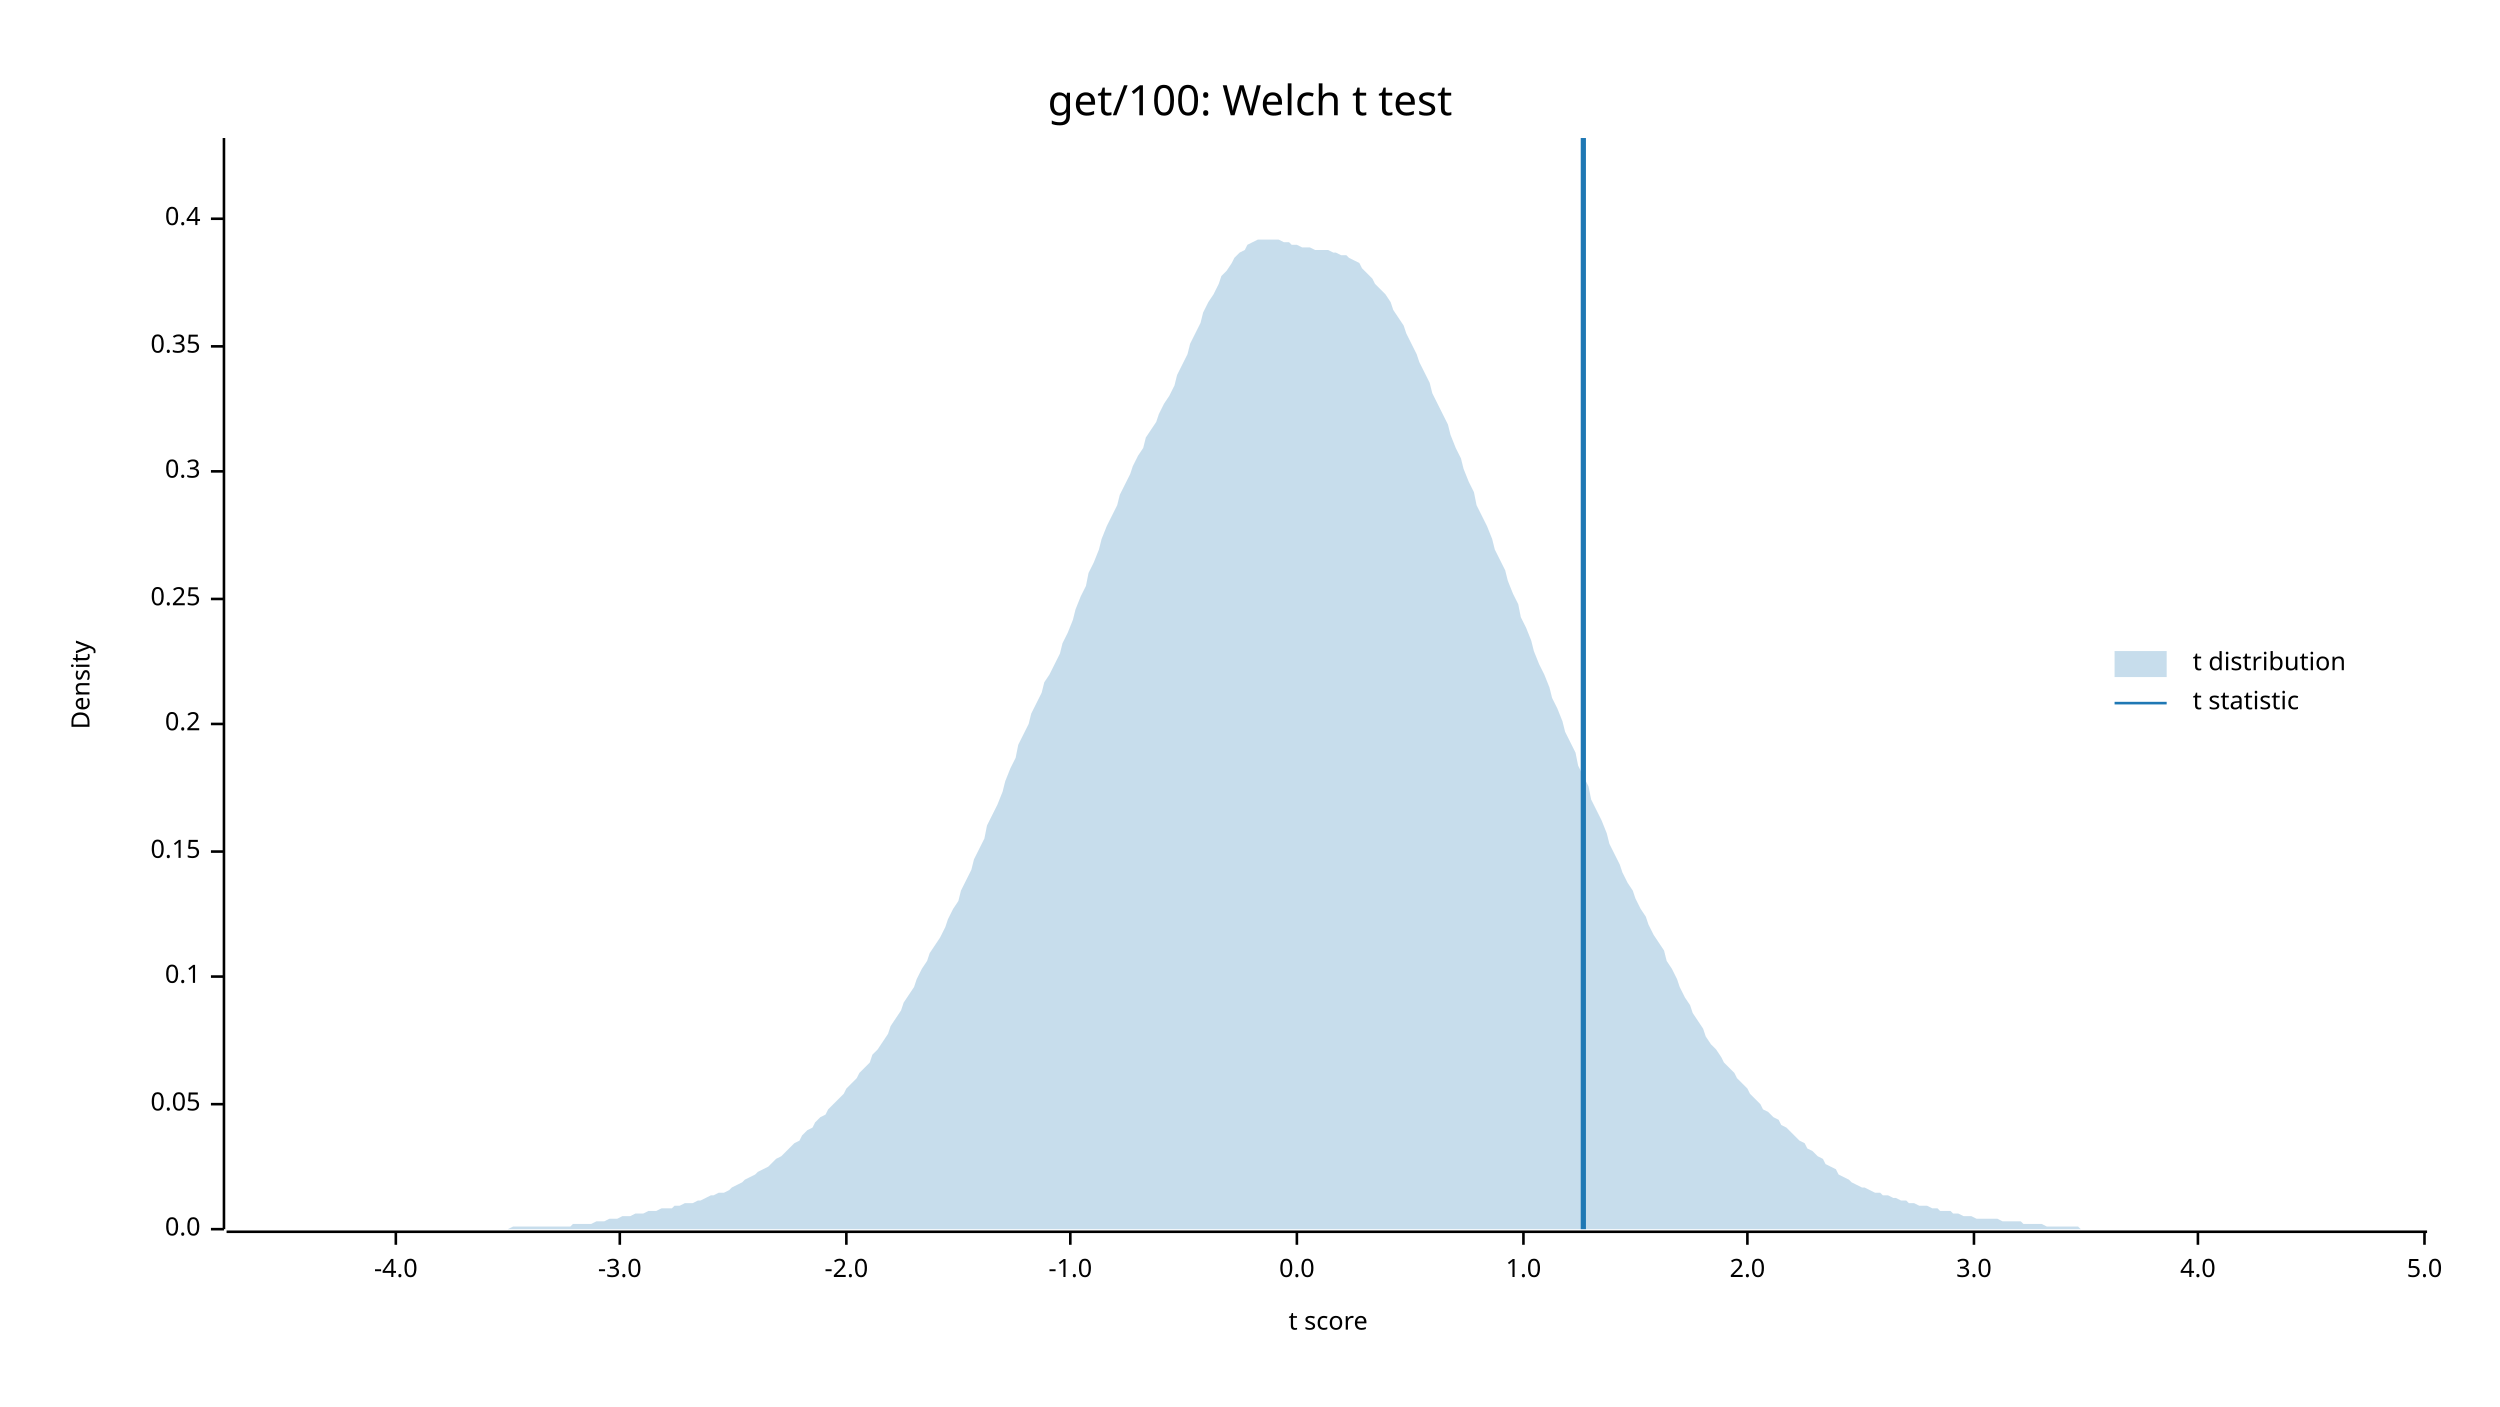
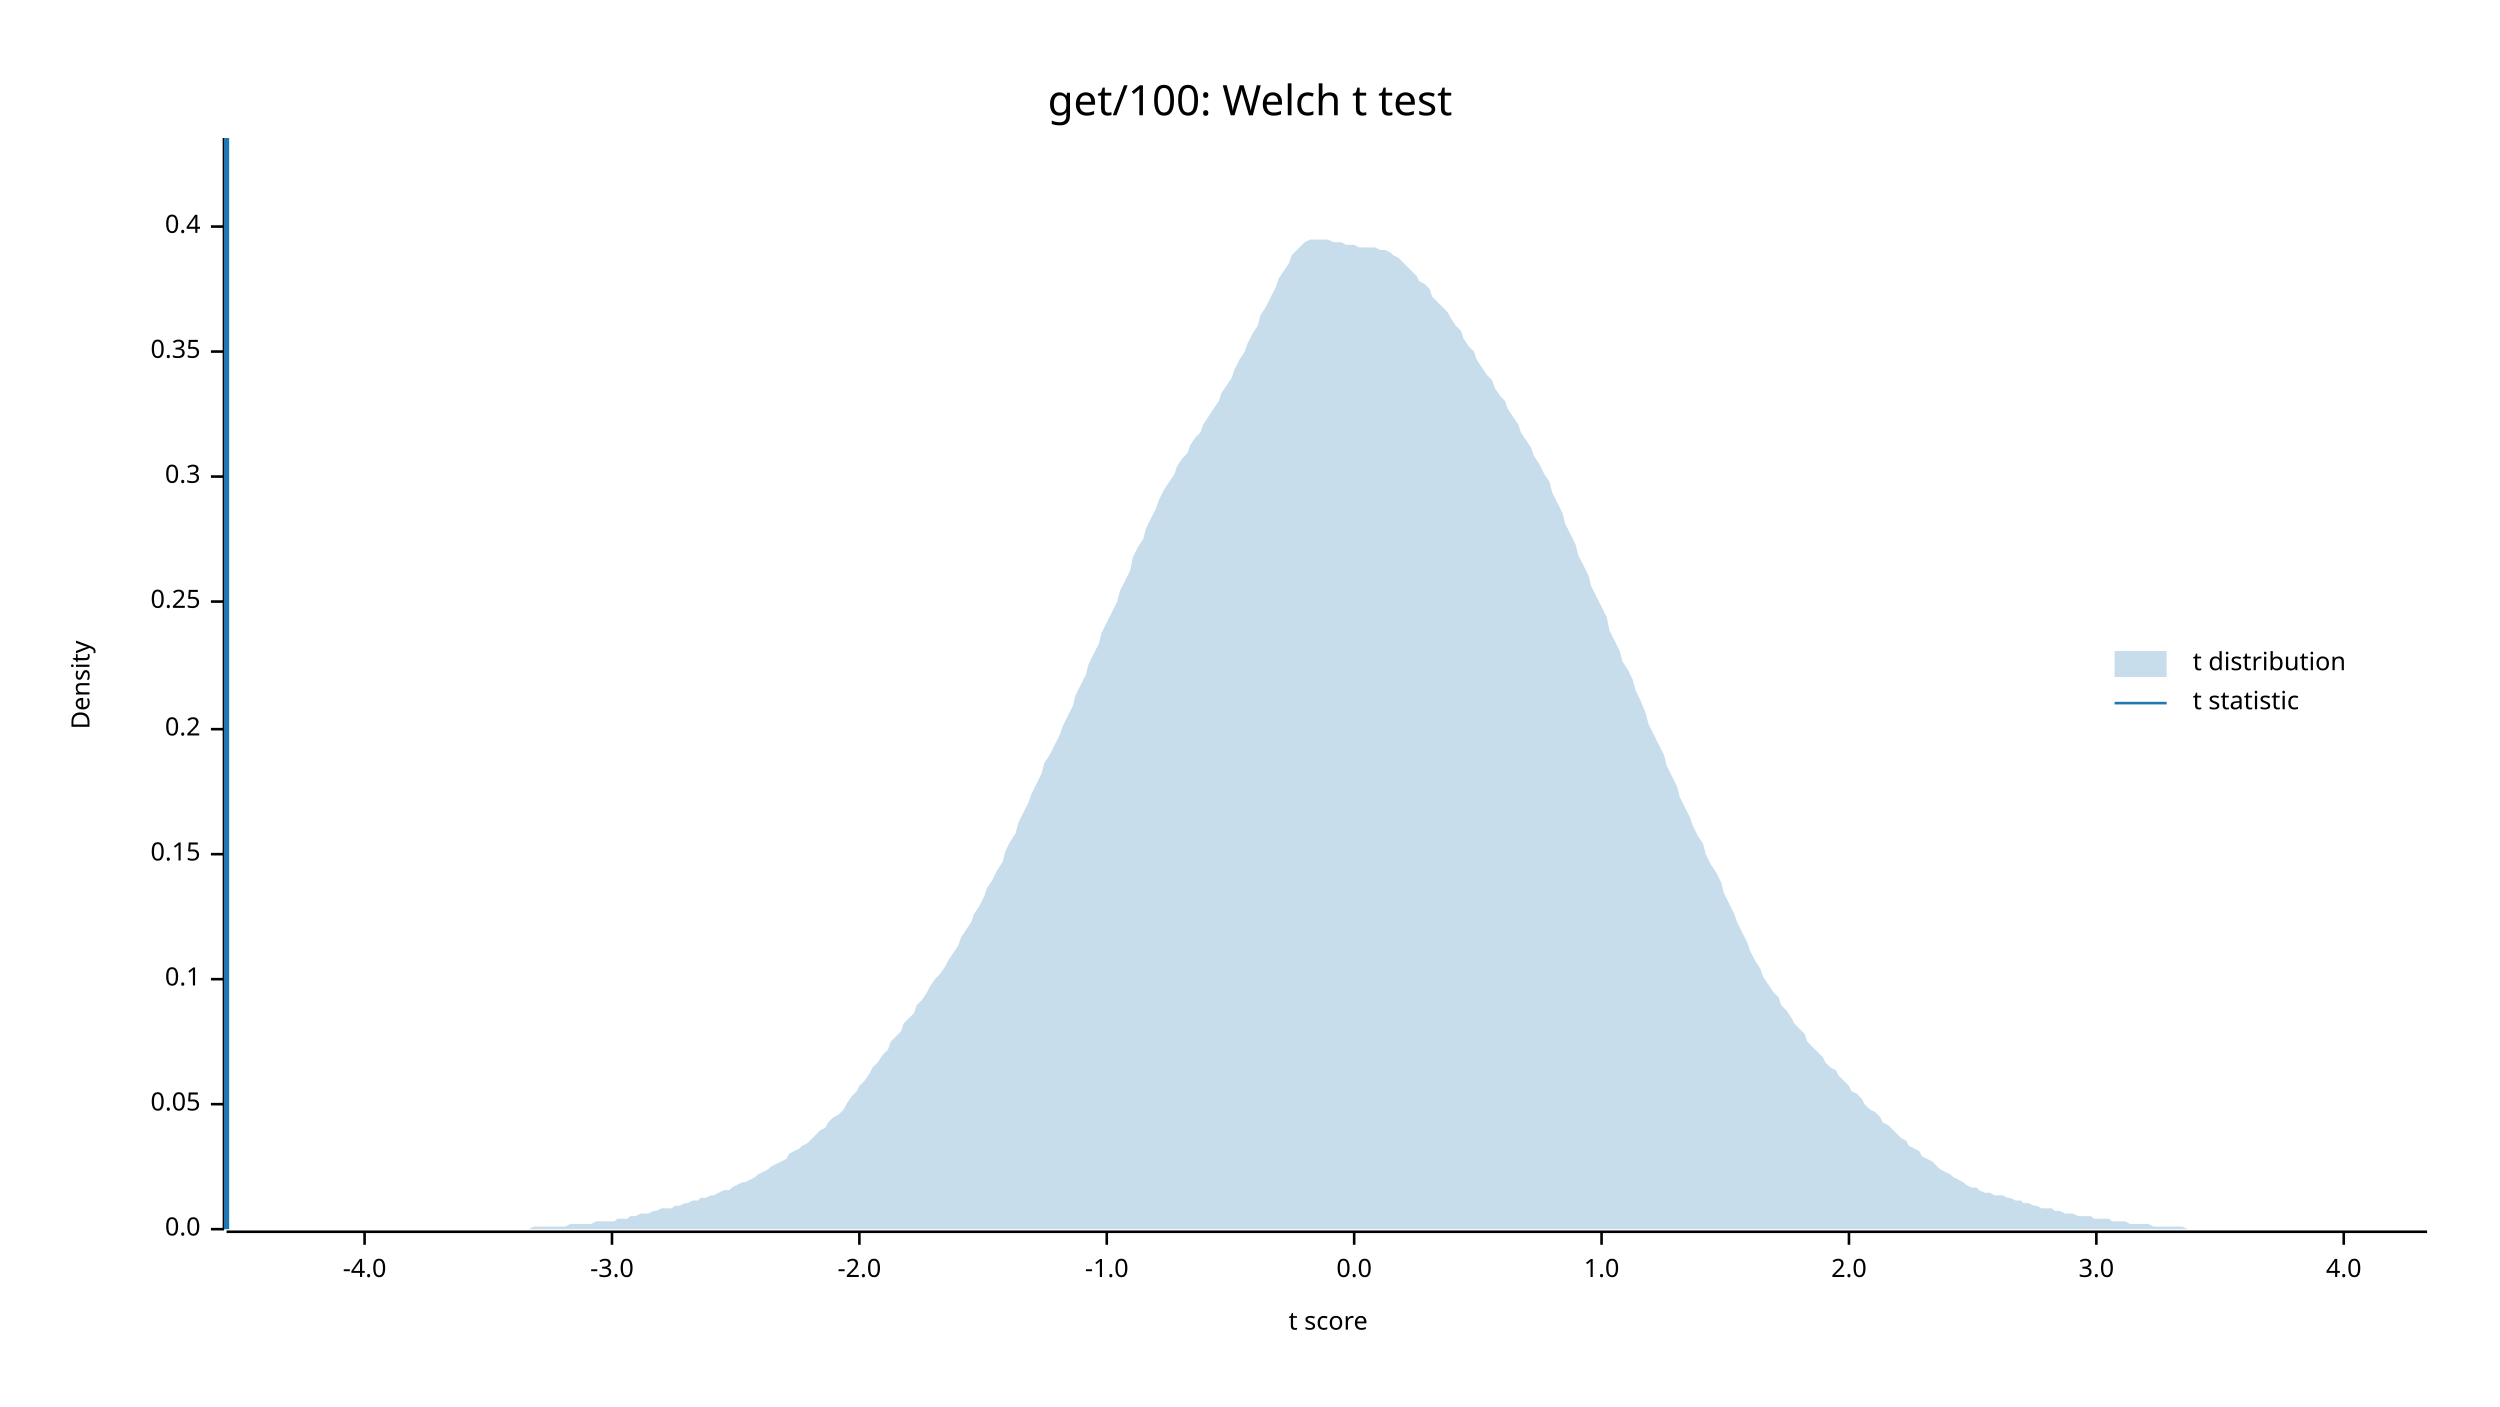
<svg xmlns="http://www.w3.org/2000/svg" width="960" height="540" viewBox="0 0 960 540">
  <text x="480" y="32" dy="0.76em" text-anchor="middle" font-family="sans-serif" font-size="16.129" opacity="1" fill="#000000">
get/100: Welch t test
</text>
  <text x="27" y="263" dy="0.76em" text-anchor="middle" font-family="sans-serif" font-size="9.677" opacity="1" fill="#000000" transform="rotate(270, 27, 263)">
Density
</text>
  <text x="510" y="513" dy="-0.5ex" text-anchor="middle" font-family="sans-serif" font-size="9.677" opacity="1" fill="#000000">
t score
</text>
  <polyline fill="none" opacity="1" stroke="#000000" stroke-width="1" points="86,53 86,472 " />
  <text x="77" y="472" dy="0.5ex" text-anchor="end" font-family="sans-serif" font-size="9.677" opacity="1" fill="#000000">
0.0
</text>
  <polyline fill="none" opacity="1" stroke="#000000" stroke-width="1" points="81,472 86,472 " />
  <text x="77" y="424" dy="0.5ex" text-anchor="end" font-family="sans-serif" font-size="9.677" opacity="1" fill="#000000">
0.05
</text>
  <polyline fill="none" opacity="1" stroke="#000000" stroke-width="1" points="81,424 86,424 " />
-   <text x="77" y="375" dy="0.5ex" text-anchor="end" font-family="sans-serif" font-size="9.677" opacity="1" fill="#000000">
+   <text x="77" y="376" dy="0.5ex" text-anchor="end" font-family="sans-serif" font-size="9.677" opacity="1" fill="#000000">
0.1
</text>
-   <polyline fill="none" opacity="1" stroke="#000000" stroke-width="1" points="81,375 86,375 " />
-   <text x="77" y="327" dy="0.5ex" text-anchor="end" font-family="sans-serif" font-size="9.677" opacity="1" fill="#000000">
+   <polyline fill="none" opacity="1" stroke="#000000" stroke-width="1" points="81,376 86,376 " />
+   <text x="77" y="328" dy="0.5ex" text-anchor="end" font-family="sans-serif" font-size="9.677" opacity="1" fill="#000000">
0.15
</text>
-   <polyline fill="none" opacity="1" stroke="#000000" stroke-width="1" points="81,327 86,327 " />
-   <text x="77" y="278" dy="0.5ex" text-anchor="end" font-family="sans-serif" font-size="9.677" opacity="1" fill="#000000">
+   <polyline fill="none" opacity="1" stroke="#000000" stroke-width="1" points="81,328 86,328 " />
+   <text x="77" y="280" dy="0.5ex" text-anchor="end" font-family="sans-serif" font-size="9.677" opacity="1" fill="#000000">
0.2
</text>
-   <polyline fill="none" opacity="1" stroke="#000000" stroke-width="1" points="81,278 86,278 " />
-   <text x="77" y="230" dy="0.5ex" text-anchor="end" font-family="sans-serif" font-size="9.677" opacity="1" fill="#000000">
+   <polyline fill="none" opacity="1" stroke="#000000" stroke-width="1" points="81,280 86,280 " />
+   <text x="77" y="231" dy="0.5ex" text-anchor="end" font-family="sans-serif" font-size="9.677" opacity="1" fill="#000000">
0.25
</text>
-   <polyline fill="none" opacity="1" stroke="#000000" stroke-width="1" points="81,230 86,230 " />
-   <text x="77" y="181" dy="0.5ex" text-anchor="end" font-family="sans-serif" font-size="9.677" opacity="1" fill="#000000">
+   <polyline fill="none" opacity="1" stroke="#000000" stroke-width="1" points="81,231 86,231 " />
+   <text x="77" y="183" dy="0.5ex" text-anchor="end" font-family="sans-serif" font-size="9.677" opacity="1" fill="#000000">
0.3
</text>
-   <polyline fill="none" opacity="1" stroke="#000000" stroke-width="1" points="81,181 86,181 " />
-   <text x="77" y="133" dy="0.5ex" text-anchor="end" font-family="sans-serif" font-size="9.677" opacity="1" fill="#000000">
+   <polyline fill="none" opacity="1" stroke="#000000" stroke-width="1" points="81,183 86,183 " />
+   <text x="77" y="135" dy="0.5ex" text-anchor="end" font-family="sans-serif" font-size="9.677" opacity="1" fill="#000000">
0.35
</text>
-   <polyline fill="none" opacity="1" stroke="#000000" stroke-width="1" points="81,133 86,133 " />
-   <text x="77" y="84" dy="0.5ex" text-anchor="end" font-family="sans-serif" font-size="9.677" opacity="1" fill="#000000">
+   <polyline fill="none" opacity="1" stroke="#000000" stroke-width="1" points="81,135 86,135 " />
+   <text x="77" y="87" dy="0.5ex" text-anchor="end" font-family="sans-serif" font-size="9.677" opacity="1" fill="#000000">
0.4
</text>
-   <polyline fill="none" opacity="1" stroke="#000000" stroke-width="1" points="81,84 86,84 " />
+   <polyline fill="none" opacity="1" stroke="#000000" stroke-width="1" points="81,87 86,87 " />
  <polyline fill="none" opacity="1" stroke="#000000" stroke-width="1" points="87,473 932,473 " />
-   <text x="152" y="483" dy="0.76em" text-anchor="middle" font-family="sans-serif" font-size="9.677" opacity="1" fill="#000000">
+   <text x="140" y="483" dy="0.76em" text-anchor="middle" font-family="sans-serif" font-size="9.677" opacity="1" fill="#000000">
-4.0
</text>
-   <polyline fill="none" opacity="1" stroke="#000000" stroke-width="1" points="152,473 152,478 " />
-   <text x="238" y="483" dy="0.76em" text-anchor="middle" font-family="sans-serif" font-size="9.677" opacity="1" fill="#000000">
+   <polyline fill="none" opacity="1" stroke="#000000" stroke-width="1" points="140,473 140,478 " />
+   <text x="235" y="483" dy="0.76em" text-anchor="middle" font-family="sans-serif" font-size="9.677" opacity="1" fill="#000000">
-3.0
</text>
-   <polyline fill="none" opacity="1" stroke="#000000" stroke-width="1" points="238,473 238,478 " />
-   <text x="325" y="483" dy="0.76em" text-anchor="middle" font-family="sans-serif" font-size="9.677" opacity="1" fill="#000000">
+   <polyline fill="none" opacity="1" stroke="#000000" stroke-width="1" points="235,473 235,478 " />
+   <text x="330" y="483" dy="0.76em" text-anchor="middle" font-family="sans-serif" font-size="9.677" opacity="1" fill="#000000">
-2.0
</text>
-   <polyline fill="none" opacity="1" stroke="#000000" stroke-width="1" points="325,473 325,478 " />
-   <text x="411" y="483" dy="0.76em" text-anchor="middle" font-family="sans-serif" font-size="9.677" opacity="1" fill="#000000">
+   <polyline fill="none" opacity="1" stroke="#000000" stroke-width="1" points="330,473 330,478 " />
+   <text x="425" y="483" dy="0.76em" text-anchor="middle" font-family="sans-serif" font-size="9.677" opacity="1" fill="#000000">
-1.0
</text>
-   <polyline fill="none" opacity="1" stroke="#000000" stroke-width="1" points="411,473 411,478 " />
-   <text x="498" y="483" dy="0.76em" text-anchor="middle" font-family="sans-serif" font-size="9.677" opacity="1" fill="#000000">
+   <polyline fill="none" opacity="1" stroke="#000000" stroke-width="1" points="425,473 425,478 " />
+   <text x="520" y="483" dy="0.76em" text-anchor="middle" font-family="sans-serif" font-size="9.677" opacity="1" fill="#000000">
0.0
</text>
-   <polyline fill="none" opacity="1" stroke="#000000" stroke-width="1" points="498,473 498,478 " />
-   <text x="585" y="483" dy="0.76em" text-anchor="middle" font-family="sans-serif" font-size="9.677" opacity="1" fill="#000000">
+   <polyline fill="none" opacity="1" stroke="#000000" stroke-width="1" points="520,473 520,478 " />
+   <text x="615" y="483" dy="0.76em" text-anchor="middle" font-family="sans-serif" font-size="9.677" opacity="1" fill="#000000">
1.0
</text>
-   <polyline fill="none" opacity="1" stroke="#000000" stroke-width="1" points="585,473 585,478 " />
-   <text x="671" y="483" dy="0.76em" text-anchor="middle" font-family="sans-serif" font-size="9.677" opacity="1" fill="#000000">
+   <polyline fill="none" opacity="1" stroke="#000000" stroke-width="1" points="615,473 615,478 " />
+   <text x="710" y="483" dy="0.76em" text-anchor="middle" font-family="sans-serif" font-size="9.677" opacity="1" fill="#000000">
2.0
</text>
-   <polyline fill="none" opacity="1" stroke="#000000" stroke-width="1" points="671,473 671,478 " />
-   <text x="758" y="483" dy="0.76em" text-anchor="middle" font-family="sans-serif" font-size="9.677" opacity="1" fill="#000000">
+   <polyline fill="none" opacity="1" stroke="#000000" stroke-width="1" points="710,473 710,478 " />
+   <text x="805" y="483" dy="0.76em" text-anchor="middle" font-family="sans-serif" font-size="9.677" opacity="1" fill="#000000">
3.0
</text>
-   <polyline fill="none" opacity="1" stroke="#000000" stroke-width="1" points="758,473 758,478 " />
-   <text x="844" y="483" dy="0.76em" text-anchor="middle" font-family="sans-serif" font-size="9.677" opacity="1" fill="#000000">
+   <polyline fill="none" opacity="1" stroke="#000000" stroke-width="1" points="805,473 805,478 " />
+   <text x="900" y="483" dy="0.76em" text-anchor="middle" font-family="sans-serif" font-size="9.677" opacity="1" fill="#000000">
4.0
</text>
-   <polyline fill="none" opacity="1" stroke="#000000" stroke-width="1" points="844,473 844,478 " />
-   <text x="931" y="483" dy="0.76em" text-anchor="middle" font-family="sans-serif" font-size="9.677" opacity="1" fill="#000000">
- 5.0
- </text>
-   <polyline fill="none" opacity="1" stroke="#000000" stroke-width="1" points="931,473 931,478 " />
-   <polygon opacity="0.25" fill="#1F78B4" points="87,472 88,472 90,472 92,472 93,472 95,472 97,472 98,472 100,472 102,472 103,472 105,472 107,472 109,472 110,472 112,472 114,472 115,472 117,472 119,472 120,472 122,472 124,472 125,472 127,472 129,472 131,472 132,472 134,472 136,472 137,472 139,472 141,472 142,472 144,472 146,472 147,472 149,472 151,472 153,472 154,472 156,472 158,472 159,472 161,472 163,472 164,472 166,472 168,472 169,472 171,472 173,472 175,472 176,472 178,472 180,472 181,472 183,472 185,472 186,472 188,472 190,472 191,472 193,472 195,472 197,471 198,471 200,471 202,471 203,471 205,471 207,471 208,471 210,471 212,471 214,471 215,471 217,471 219,471 220,470 222,470 224,470 225,470 227,470 229,469 230,469 232,469 234,468 236,468 237,468 239,467 241,467 242,467 244,466 246,466 247,466 249,465 251,465 252,465 254,464 256,464 258,464 259,463 261,463 263,462 264,462 266,462 268,461 269,461 271,460 273,459 274,459 276,458 278,458 280,457 281,456 283,455 285,454 286,453 288,452 290,451 291,450 293,449 295,448 296,447 298,445 300,444 302,442 303,441 305,439 307,438 308,436 310,434 312,433 313,431 315,429 317,428 318,426 320,424 322,422 324,420 325,418 327,416 329,414 330,412 332,410 334,408 335,405 337,403 339,400 341,397 342,394 344,391 346,388 347,385 349,382 351,379 352,376 354,372 356,369 357,366 359,363 361,360 363,356 364,353 366,349 368,346 369,342 371,338 373,334 374,330 376,326 378,322 379,317 381,313 383,309 385,304 386,300 388,295 390,291 391,286 393,282 395,278 396,274 398,270 400,266 401,262 403,259 405,255 407,251 408,247 410,243 412,238 413,234 415,229 417,225 418,220 420,216 422,211 423,207 425,202 427,198 429,194 430,190 432,186 434,182 435,179 437,175 439,172 440,168 442,165 444,162 445,159 447,155 449,152 451,148 452,144 454,140 456,136 457,132 459,128 461,124 462,120 464,116 466,113 468,109 469,106 471,104 473,101 474,99 476,97 478,96 479,94 481,93 483,92 484,92 486,92 488,92 490,92 491,92 493,93 495,93 496,94 498,94 500,95 501,95 503,95 505,96 506,96 508,96 510,96 512,97 513,97 515,98 517,98 518,99 520,100 522,101 523,103 525,105 527,107 528,109 530,111 532,113 534,116 535,119 537,122 539,125 540,128 542,132 544,136 545,139 547,143 549,147 550,151 552,155 554,159 556,163 557,167 559,172 561,176 562,180 564,185 566,189 567,194 569,198 571,202 573,207 574,211 576,215 578,219 579,223 581,228 583,232 584,237 586,241 588,246 589,250 591,255 593,259 595,264 596,268 598,272 600,277 601,281 603,285 605,289 606,294 608,298 610,302 611,307 613,311 615,315 617,320 618,324 620,328 622,332 623,335 625,339 627,342 628,345 630,349 632,352 633,355 635,359 637,362 639,365 640,369 642,372 644,376 645,379 647,383 649,386 650,389 652,392 654,395 655,398 657,401 659,403 661,406 662,408 664,410 666,412 667,414 669,416 671,418 672,420 674,422 676,424 677,426 679,427 681,429 683,430 684,432 686,433 688,435 689,436 691,438 693,439 694,441 696,442 698,444 700,445 701,447 703,448 705,449 706,451 708,452 710,453 711,454 713,455 715,456 716,456 718,457 720,458 722,458 723,459 725,459 727,460 728,460 730,461 732,461 733,462 735,462 737,463 738,463 740,463 742,464 744,464 745,465 747,465 749,465 750,466 752,466 754,467 755,467 757,467 759,468 760,468 762,468 764,468 766,468 767,468 769,469 771,469 772,469 774,469 776,469 777,470 779,470 781,470 782,470 784,470 786,471 788,471 789,471 791,471 793,471 794,471 796,471 798,471 799,472 801,472 803,472 804,472 806,472 808,472 810,472 811,472 813,472 815,472 816,472 818,472 820,472 821,472 823,472 825,472 827,472 828,472 830,472 832,472 833,472 835,472 837,472 838,472 840,472 842,472 843,472 845,472 847,472 849,472 850,472 852,472 854,472 855,472 857,472 859,472 860,472 862,472 864,472 865,472 867,472 869,472 871,472 872,472 874,472 876,472 877,472 879,472 881,472 882,472 884,472 886,472 887,472 889,472 891,472 893,472 894,472 896,472 898,472 899,472 901,472 903,472 904,472 906,472 908,472 909,472 911,472 913,472 915,472 916,472 918,472 920,472 921,472 923,472 925,472 926,472 928,472 930,472 932,472 932,472 87,472 " />
-   <polyline fill="none" opacity="1" stroke="#1F78B4" stroke-width="2" points="608,472 608,53 " />
+   <polyline fill="none" opacity="1" stroke="#000000" stroke-width="1" points="900,473 900,478 " />
+   <polygon opacity="0.25" fill="#1F78B4" points="87,472 88,472 90,472 92,472 93,472 95,472 97,472 98,472 100,472 102,472 103,472 105,472 107,472 109,472 110,472 112,472 114,472 115,472 117,472 119,472 120,472 122,472 124,472 125,472 127,472 129,472 131,472 132,472 134,472 136,472 137,472 139,472 141,472 142,472 144,472 146,472 147,472 149,472 151,472 153,472 154,472 156,472 158,472 159,472 161,472 163,472 164,472 166,472 168,472 169,472 171,472 173,472 175,472 176,472 178,472 180,472 181,472 183,472 185,472 186,472 188,472 190,472 191,472 193,472 195,472 197,472 198,472 200,472 202,472 203,472 205,471 207,471 208,471 210,471 212,471 214,471 215,471 217,471 219,470 220,470 222,470 224,470 225,470 227,470 229,469 230,469 232,469 234,469 236,469 237,468 239,468 241,468 242,467 244,467 246,466 247,466 249,466 251,465 252,465 254,464 256,464 258,464 259,463 261,463 263,462 264,462 266,461 268,461 269,460 271,460 273,459 274,459 276,458 278,457 280,457 281,456 283,455 285,454 286,454 288,453 290,452 291,451 293,450 295,449 296,448 298,447 300,446 302,445 303,443 305,442 307,441 308,440 310,439 312,437 313,436 315,434 317,433 318,431 320,429 322,428 324,426 325,424 327,421 329,419 330,417 332,415 334,412 335,410 337,408 339,405 341,403 342,400 344,398 346,396 347,393 349,391 351,389 352,386 354,384 356,381 357,379 359,376 361,374 363,371 364,369 366,366 368,363 369,360 371,357 373,354 374,351 376,348 378,344 379,341 381,338 383,334 385,331 386,327 388,323 390,320 391,316 393,312 395,308 396,305 398,301 400,297 401,293 403,290 405,286 407,282 408,279 410,275 412,271 413,267 415,263 417,259 418,255 420,251 422,247 423,243 425,239 427,235 429,231 430,227 432,223 434,219 435,214 437,210 439,207 440,203 442,199 444,195 445,192 447,188 449,185 451,182 452,179 454,176 456,174 457,171 459,168 461,166 462,163 464,160 466,157 468,154 469,151 471,148 473,145 474,142 476,138 478,135 479,132 481,128 483,125 484,121 486,118 488,114 490,110 491,107 493,104 495,101 496,98 498,96 500,94 501,93 503,92 505,92 506,92 508,92 510,92 512,93 513,93 515,93 517,94 518,94 520,94 522,95 523,95 525,95 527,95 528,95 530,96 532,96 534,97 535,98 537,99 539,101 540,102 542,104 544,106 545,108 547,109 549,111 550,114 552,116 554,118 556,120 557,122 559,125 561,127 562,130 564,133 566,135 567,138 569,141 571,144 573,146 574,149 576,152 578,154 579,157 581,160 583,163 584,166 586,169 588,172 589,175 591,178 593,182 595,185 596,189 598,193 600,197 601,201 603,205 605,209 606,213 608,217 610,221 611,225 613,229 615,233 617,237 618,242 620,246 622,250 623,254 625,257 627,261 628,265 630,269 632,274 633,278 635,282 637,286 639,290 640,294 642,298 644,302 645,306 647,310 649,314 650,317 652,321 654,324 655,328 657,332 659,335 661,339 662,343 664,347 666,351 667,354 669,358 671,362 672,365 674,369 676,372 677,375 679,378 681,381 683,383 684,386 686,388 688,391 689,393 691,395 693,397 694,400 696,402 698,404 700,406 701,408 703,410 705,411 706,413 708,415 710,417 711,419 713,420 715,422 716,424 718,426 720,427 722,429 723,431 725,432 727,434 728,435 730,437 732,438 733,440 735,441 737,442 738,444 740,445 742,446 744,448 745,449 747,450 749,451 750,452 752,453 754,454 755,455 757,456 759,456 760,457 762,458 764,458 766,459 767,459 769,459 771,460 772,460 774,461 776,461 777,462 779,462 781,463 782,463 784,464 786,464 788,464 789,465 791,465 793,466 794,466 796,466 798,467 799,467 801,467 803,467 804,468 806,468 808,468 810,468 811,469 813,469 815,469 816,469 818,470 820,470 821,470 823,470 825,470 827,471 828,471 830,471 832,471 833,471 835,471 837,471 838,471 840,472 842,472 843,472 845,472 847,472 849,472 850,472 852,472 854,472 855,472 857,472 859,472 860,472 862,472 864,472 865,472 867,472 869,472 871,472 872,472 874,472 876,472 877,472 879,472 881,472 882,472 884,472 886,472 887,472 889,472 891,472 893,472 894,472 896,472 898,472 899,472 901,472 903,472 904,472 906,472 908,472 909,472 911,472 913,472 915,472 916,472 918,472 920,472 921,472 923,472 925,472 926,472 928,472 930,472 932,472 932,472 87,472 " />
+   <polyline fill="none" opacity="1" stroke="#1F78B4" stroke-width="2" points="87,472 87,53 " />
  <text x="842" y="250" dy="0.76em" text-anchor="start" font-family="sans-serif" font-size="9.677" opacity="1" fill="#000000">
t distribution
</text>
  <text x="842" y="265" dy="0.76em" text-anchor="start" font-family="sans-serif" font-size="9.677" opacity="1" fill="#000000">
t statistic
</text>
  <rect x="812" y="250" width="20" height="10" opacity="0.25" fill="#1F78B4" stroke="none" />
  <polyline fill="none" opacity="1" stroke="#1F78B4" stroke-width="1" points="812,270 832,270 " />
</svg>
